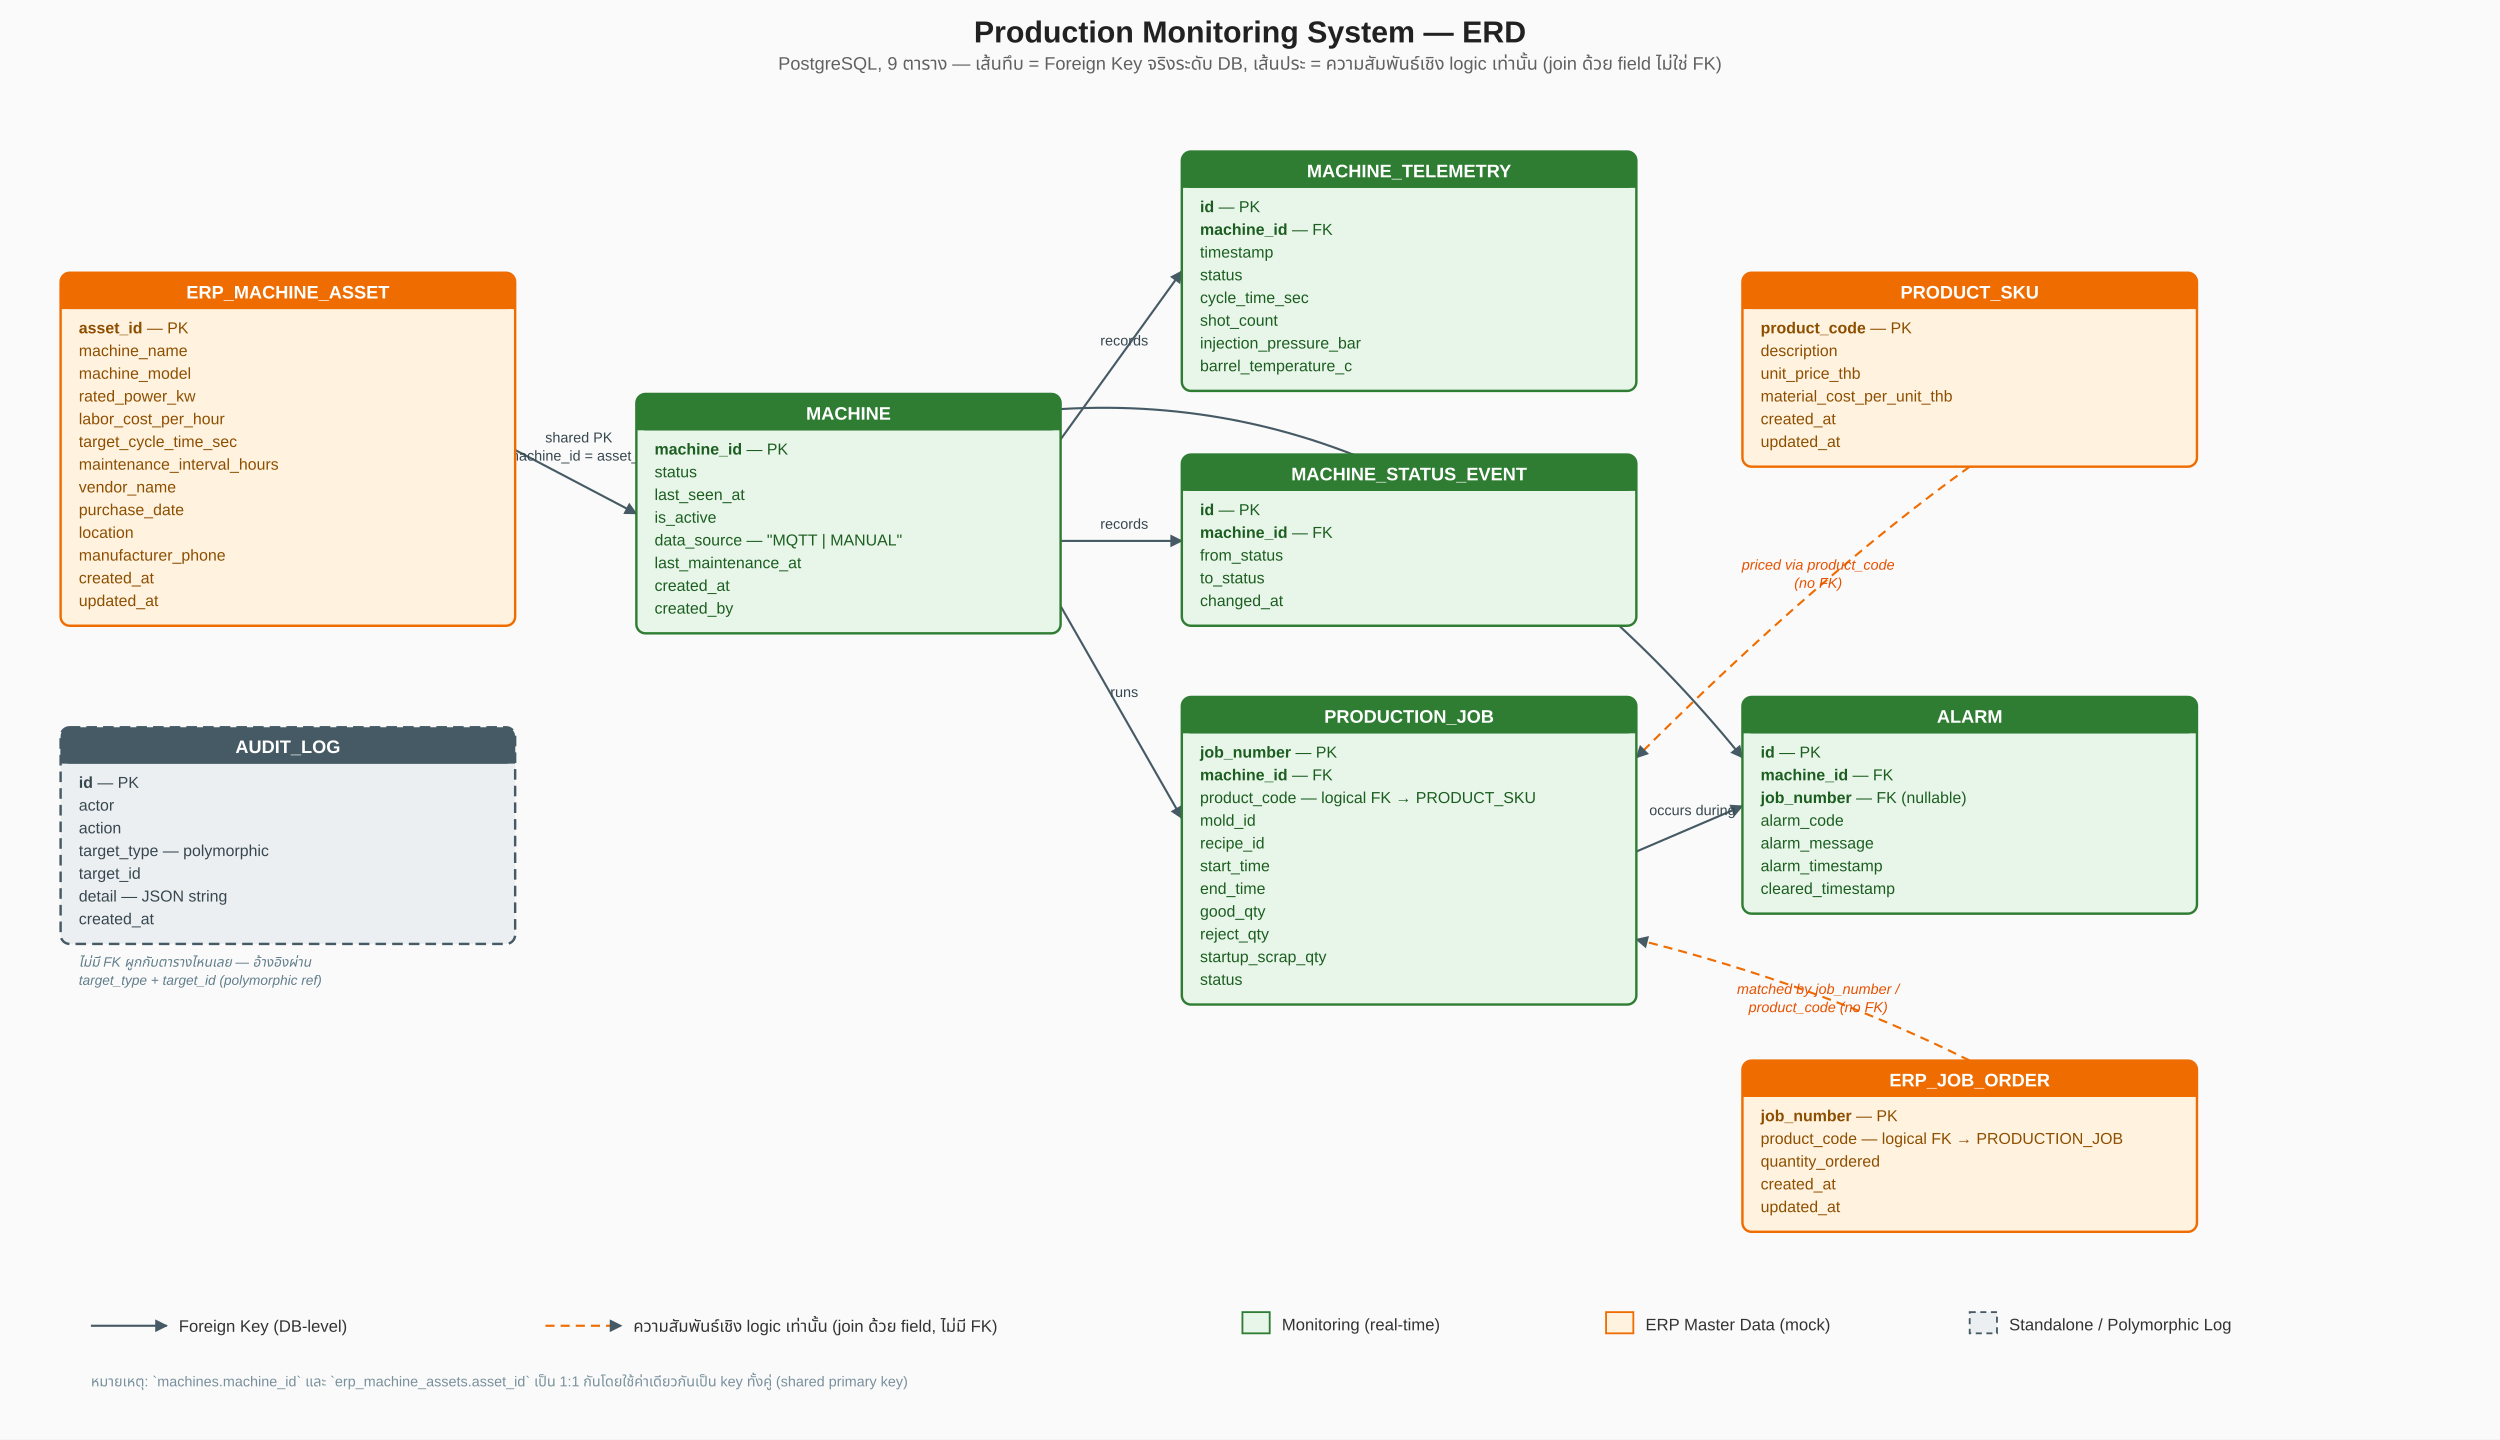
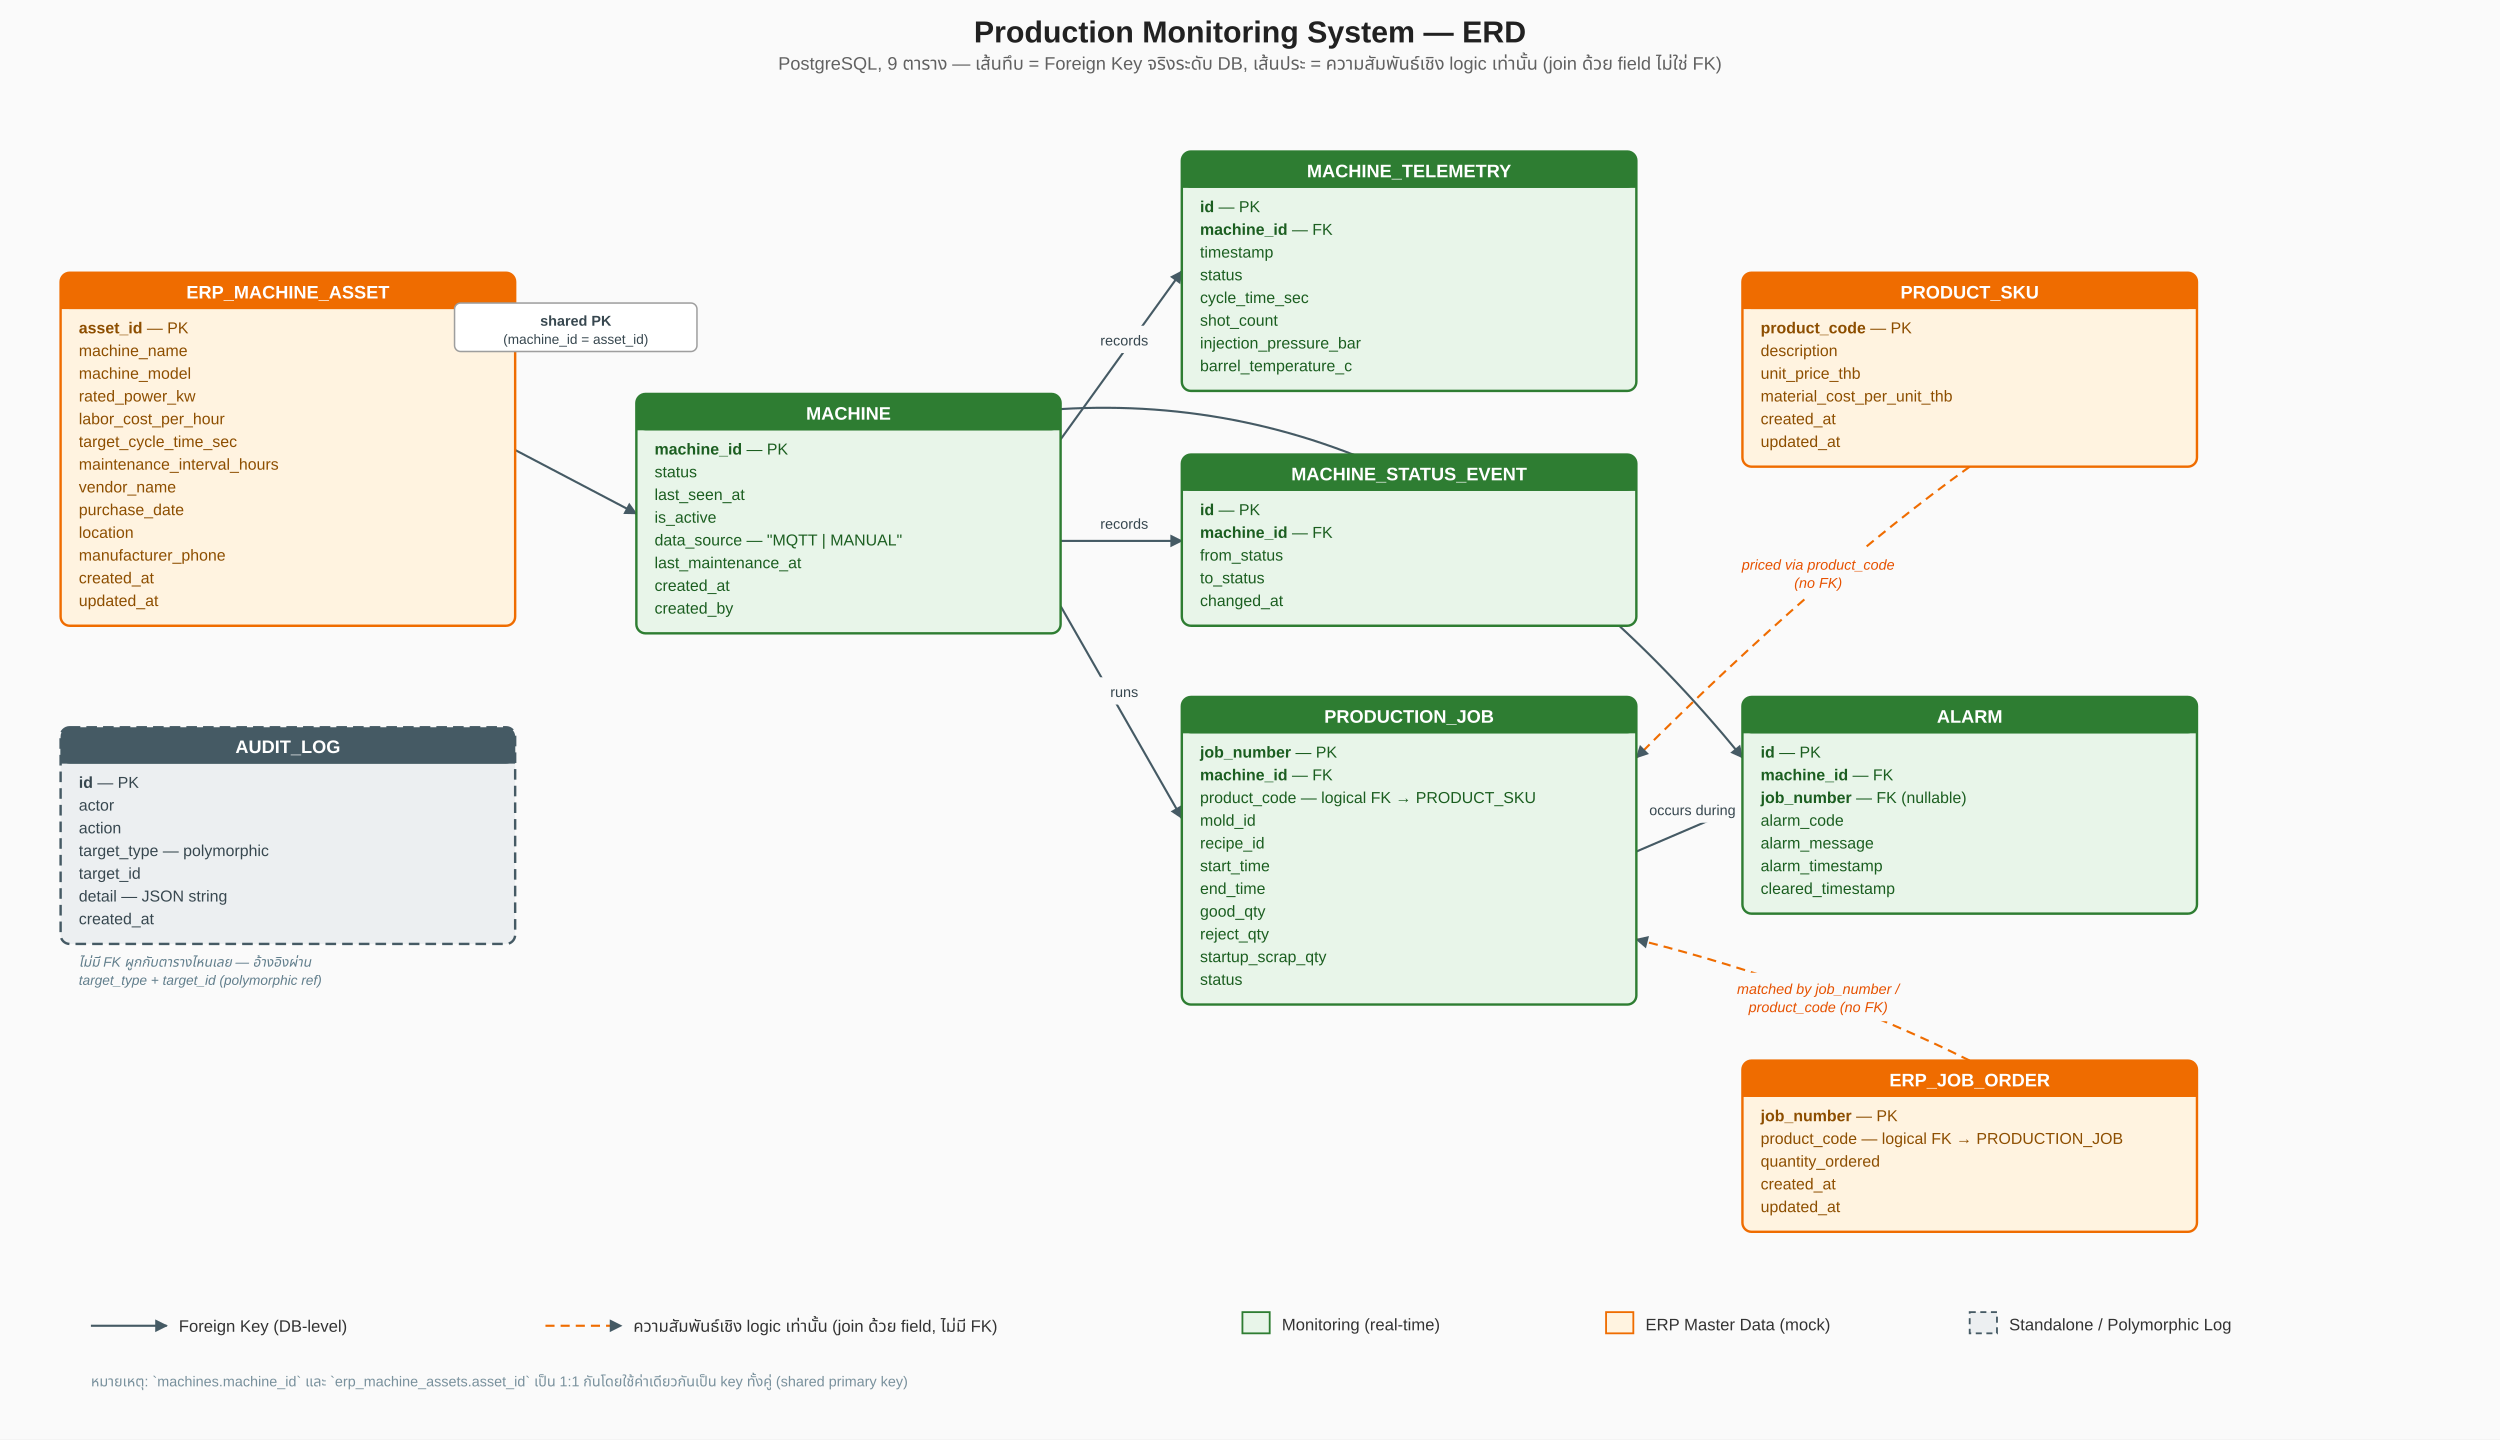
<svg xmlns="http://www.w3.org/2000/svg" viewBox="0 0 1650 950" font-family="Noto Sans Thai, Waree, Arial, Helvetica, sans-serif">
  <defs>
    <marker id="erdArrow" viewBox="0 0 10 10" refX="9" refY="5" markerWidth="6" markerHeight="6" orient="auto-start-reverse">
      <path d="M0,0L10,5L0,10z" fill="#455A64" />
    </marker>
  </defs>
  <rect x="0" y="0" width="1650" height="950" fill="#FAFAFA" />
  <text x="825" y="28" text-anchor="middle" font-size="20" font-weight="bold" fill="#212121">Production Monitoring System — ERD</text>
  <text x="825" y="46" text-anchor="middle" font-size="12" fill="#616161">PostgreSQL, 9 ตาราง — เส้นทึบ = Foreign Key จริงระดับ DB, เส้นประ = ความสัมพันธ์เชิง logic เท่านั้น (join ด้วย field ไม่ใช่ FK)</text>
  <g fill="none" stroke="#455A64" stroke-width="1.4">
    <line x1="340" y1="297" x2="420" y2="339" marker-end="url(#erdArrow)" />
    <line x1="700" y1="290" x2="780" y2="179" marker-end="url(#erdArrow)" />
    <line x1="700" y1="357" x2="780" y2="357" marker-end="url(#erdArrow)" />
    <line x1="700" y1="400" x2="780" y2="540" marker-end="url(#erdArrow)" />
    <path d="M700,270 Q 950,255 1150,500" marker-end="url(#erdArrow)" />
    <line x1="1080" y1="562" x2="1150" y2="532" marker-end="url(#erdArrow)" />
  </g>
  <g fill="none" stroke="#EF6C00" stroke-width="1.4" stroke-dasharray="6,4">
    <path d="M1300,308 Q 1200,380 1080,500" marker-end="url(#erdArrow)" />
    <path d="M1300,700 Q 1200,650 1080,620" marker-end="url(#erdArrow)" />
  </g>
+   <g fill="#FAFAFA">
+     <rect x="712" y="215" width="60" height="18" />
+     <rect x="712" y="336" width="60" height="18" />
+     <rect x="720" y="447" width="44" height="18" />
+     <rect x="901" y="235" width="54" height="18" />
+     <rect x="1064" y="525" width="106" height="18" />
+     <rect x="1103" y="362" width="194" height="32" />
+     <rect x="1103" y="642" width="194" height="32" />
+   </g>
  <g font-size="9.5" fill="#37474F">
-     <text x="382" y="292" text-anchor="middle">shared PK</text>
-     <text x="382" y="304" text-anchor="middle">(machine_id = asset_id)</text>
    <text x="742" y="228" text-anchor="middle">records</text>
    <text x="742" y="349" text-anchor="middle">records</text>
    <text x="742" y="460" text-anchor="middle">runs</text>
    <text x="928" y="248" text-anchor="middle">raises</text>
    <text x="1117" y="538" text-anchor="middle">occurs during</text>
  </g>
  <g font-size="9.5" font-style="italic" fill="#E65100">
    <text x="1200" y="376" text-anchor="middle">priced via product_code</text>
    <text x="1200" y="388" text-anchor="middle">(no FK)</text>
    <text x="1200" y="656" text-anchor="middle">matched by job_number /</text>
    <text x="1200" y="668" text-anchor="middle">product_code (no FK)</text>
  </g>
  <rect x="420" y="260" width="280" height="158" rx="6" fill="#E8F5E9" stroke="#2E7D32" stroke-width="1.6" />
  <rect x="420" y="260" width="280" height="24" rx="6" fill="#2E7D32" />
  <rect x="420" y="272" width="280" height="12" fill="#2E7D32" />
  <text x="560" y="277" text-anchor="middle" font-size="12" font-weight="bold" fill="#FFFFFF">MACHINE</text>
  <text x="432" y="300" font-size="10.5" fill="#1B5E20">
    <tspan font-weight="bold">machine_id</tspan> — PK</text>
  <text x="432" y="315" font-size="10.5" fill="#1B5E20">status</text>
  <text x="432" y="330" font-size="10.5" fill="#1B5E20">last_seen_at</text>
  <text x="432" y="345" font-size="10.5" fill="#1B5E20">is_active</text>
  <text x="432" y="360" font-size="10.5" fill="#1B5E20">data_source — "MQTT | MANUAL"</text>
  <text x="432" y="375" font-size="10.5" fill="#1B5E20">last_maintenance_at</text>
  <text x="432" y="390" font-size="10.5" fill="#1B5E20">created_at</text>
  <text x="432" y="405" font-size="10.5" fill="#1B5E20">created_by</text>
  <rect x="40" y="180" width="300" height="233" rx="6" fill="#FFF3E0" stroke="#EF6C00" stroke-width="1.6" />
  <rect x="40" y="180" width="300" height="24" rx="6" fill="#EF6C00" />
  <rect x="40" y="192" width="300" height="12" fill="#EF6C00" />
  <text x="190" y="197" text-anchor="middle" font-size="12" font-weight="bold" fill="#FFFFFF">ERP_MACHINE_ASSET</text>
  <text x="52" y="220" font-size="10.5" fill="#8D4E00">
    <tspan font-weight="bold">asset_id</tspan> — PK</text>
  <text x="52" y="235" font-size="10.5" fill="#8D4E00">machine_name</text>
  <text x="52" y="250" font-size="10.5" fill="#8D4E00">machine_model</text>
  <text x="52" y="265" font-size="10.5" fill="#8D4E00">rated_power_kw</text>
  <text x="52" y="280" font-size="10.5" fill="#8D4E00">labor_cost_per_hour</text>
  <text x="52" y="295" font-size="10.5" fill="#8D4E00">target_cycle_time_sec</text>
  <text x="52" y="310" font-size="10.5" fill="#8D4E00">maintenance_interval_hours</text>
  <text x="52" y="325" font-size="10.5" fill="#8D4E00">vendor_name</text>
  <text x="52" y="340" font-size="10.5" fill="#8D4E00">purchase_date</text>
  <text x="52" y="355" font-size="10.5" fill="#8D4E00">location</text>
  <text x="52" y="370" font-size="10.5" fill="#8D4E00">manufacturer_phone</text>
  <text x="52" y="385" font-size="10.5" fill="#8D4E00">created_at</text>
  <text x="52" y="400" font-size="10.5" fill="#8D4E00">updated_at</text>
+   <rect x="300" y="200" width="160" height="32" fill="#FFFFFF" stroke="#9E9E9E" stroke-width="1" rx="4" />
+   <text x="380" y="215" text-anchor="middle" font-size="9.5" font-weight="bold" fill="#37474F">shared PK</text>
+   <text x="380" y="227" text-anchor="middle" font-size="9" fill="#37474F">(machine_id = asset_id)</text>
  <rect x="780" y="100" width="300" height="158" rx="6" fill="#E8F5E9" stroke="#2E7D32" stroke-width="1.6" />
  <rect x="780" y="100" width="300" height="24" rx="6" fill="#2E7D32" />
  <rect x="780" y="112" width="300" height="12" fill="#2E7D32" />
  <text x="930" y="117" text-anchor="middle" font-size="12" font-weight="bold" fill="#FFFFFF">MACHINE_TELEMETRY</text>
  <text x="792" y="140" font-size="10.5" fill="#1B5E20">
    <tspan font-weight="bold">id</tspan> — PK</text>
  <text x="792" y="155" font-size="10.5" fill="#1B5E20">
    <tspan font-weight="bold">machine_id</tspan> — FK</text>
  <text x="792" y="170" font-size="10.5" fill="#1B5E20">timestamp</text>
  <text x="792" y="185" font-size="10.5" fill="#1B5E20">status</text>
  <text x="792" y="200" font-size="10.5" fill="#1B5E20">cycle_time_sec</text>
  <text x="792" y="215" font-size="10.5" fill="#1B5E20">shot_count</text>
  <text x="792" y="230" font-size="10.5" fill="#1B5E20">injection_pressure_bar</text>
  <text x="792" y="245" font-size="10.5" fill="#1B5E20">barrel_temperature_c</text>
  <rect x="780" y="300" width="300" height="113" rx="6" fill="#E8F5E9" stroke="#2E7D32" stroke-width="1.6" />
  <rect x="780" y="300" width="300" height="24" rx="6" fill="#2E7D32" />
  <rect x="780" y="312" width="300" height="12" fill="#2E7D32" />
  <text x="930" y="317" text-anchor="middle" font-size="12" font-weight="bold" fill="#FFFFFF">MACHINE_STATUS_EVENT</text>
  <text x="792" y="340" font-size="10.5" fill="#1B5E20">
    <tspan font-weight="bold">id</tspan> — PK</text>
  <text x="792" y="355" font-size="10.5" fill="#1B5E20">
    <tspan font-weight="bold">machine_id</tspan> — FK</text>
  <text x="792" y="370" font-size="10.5" fill="#1B5E20">from_status</text>
  <text x="792" y="385" font-size="10.5" fill="#1B5E20">to_status</text>
  <text x="792" y="400" font-size="10.5" fill="#1B5E20">changed_at</text>
  <rect x="780" y="460" width="300" height="203" rx="6" fill="#E8F5E9" stroke="#2E7D32" stroke-width="1.6" />
  <rect x="780" y="460" width="300" height="24" rx="6" fill="#2E7D32" />
  <rect x="780" y="472" width="300" height="12" fill="#2E7D32" />
  <text x="930" y="477" text-anchor="middle" font-size="12" font-weight="bold" fill="#FFFFFF">PRODUCTION_JOB</text>
  <text x="792" y="500" font-size="10.5" fill="#1B5E20">
    <tspan font-weight="bold">job_number</tspan> — PK</text>
  <text x="792" y="515" font-size="10.5" fill="#1B5E20">
    <tspan font-weight="bold">machine_id</tspan> — FK</text>
  <text x="792" y="530" font-size="10.5" fill="#1B5E20">product_code — logical FK → PRODUCT_SKU</text>
  <text x="792" y="545" font-size="10.5" fill="#1B5E20">mold_id</text>
  <text x="792" y="560" font-size="10.5" fill="#1B5E20">recipe_id</text>
  <text x="792" y="575" font-size="10.5" fill="#1B5E20">start_time</text>
  <text x="792" y="590" font-size="10.5" fill="#1B5E20">end_time</text>
  <text x="792" y="605" font-size="10.5" fill="#1B5E20">good_qty</text>
  <text x="792" y="620" font-size="10.5" fill="#1B5E20">reject_qty</text>
  <text x="792" y="635" font-size="10.5" fill="#1B5E20">startup_scrap_qty</text>
  <text x="792" y="650" font-size="10.5" fill="#1B5E20">status</text>
  <rect x="1150" y="180" width="300" height="128" rx="6" fill="#FFF3E0" stroke="#EF6C00" stroke-width="1.6" />
  <rect x="1150" y="180" width="300" height="24" rx="6" fill="#EF6C00" />
  <rect x="1150" y="192" width="300" height="12" fill="#EF6C00" />
  <text x="1300" y="197" text-anchor="middle" font-size="12" font-weight="bold" fill="#FFFFFF">PRODUCT_SKU</text>
  <text x="1162" y="220" font-size="10.5" fill="#8D4E00">
    <tspan font-weight="bold">product_code</tspan> — PK</text>
  <text x="1162" y="235" font-size="10.5" fill="#8D4E00">description</text>
  <text x="1162" y="250" font-size="10.5" fill="#8D4E00">unit_price_thb</text>
  <text x="1162" y="265" font-size="10.5" fill="#8D4E00">material_cost_per_unit_thb</text>
  <text x="1162" y="280" font-size="10.5" fill="#8D4E00">created_at</text>
  <text x="1162" y="295" font-size="10.5" fill="#8D4E00">updated_at</text>
  <rect x="1150" y="460" width="300" height="143" rx="6" fill="#E8F5E9" stroke="#2E7D32" stroke-width="1.6" />
  <rect x="1150" y="460" width="300" height="24" rx="6" fill="#2E7D32" />
  <rect x="1150" y="472" width="300" height="12" fill="#2E7D32" />
  <text x="1300" y="477" text-anchor="middle" font-size="12" font-weight="bold" fill="#FFFFFF">ALARM</text>
  <text x="1162" y="500" font-size="10.5" fill="#1B5E20">
    <tspan font-weight="bold">id</tspan> — PK</text>
  <text x="1162" y="515" font-size="10.5" fill="#1B5E20">
    <tspan font-weight="bold">machine_id</tspan> — FK</text>
  <text x="1162" y="530" font-size="10.5" fill="#1B5E20">
    <tspan font-weight="bold">job_number</tspan> — FK (nullable)</text>
  <text x="1162" y="545" font-size="10.5" fill="#1B5E20">alarm_code</text>
  <text x="1162" y="560" font-size="10.5" fill="#1B5E20">alarm_message</text>
  <text x="1162" y="575" font-size="10.5" fill="#1B5E20">alarm_timestamp</text>
  <text x="1162" y="590" font-size="10.5" fill="#1B5E20">cleared_timestamp</text>
  <rect x="1150" y="700" width="300" height="113" rx="6" fill="#FFF3E0" stroke="#EF6C00" stroke-width="1.6" />
  <rect x="1150" y="700" width="300" height="24" rx="6" fill="#EF6C00" />
  <rect x="1150" y="712" width="300" height="12" fill="#EF6C00" />
  <text x="1300" y="717" text-anchor="middle" font-size="12" font-weight="bold" fill="#FFFFFF">ERP_JOB_ORDER</text>
  <text x="1162" y="740" font-size="10.5" fill="#8D4E00">
    <tspan font-weight="bold">job_number</tspan> — PK</text>
  <text x="1162" y="755" font-size="10.5" fill="#8D4E00">product_code — logical FK → PRODUCTION_JOB</text>
  <text x="1162" y="770" font-size="10.5" fill="#8D4E00">quantity_ordered</text>
  <text x="1162" y="785" font-size="10.5" fill="#8D4E00">created_at</text>
  <text x="1162" y="800" font-size="10.5" fill="#8D4E00">updated_at</text>
  <rect x="40" y="480" width="300" height="143" rx="6" fill="#ECEFF1" stroke="#455A64" stroke-width="1.6" stroke-dasharray="7,4" />
  <rect x="40" y="480" width="300" height="24" rx="6" fill="#455A64" />
  <rect x="40" y="492" width="300" height="12" fill="#455A64" />
  <text x="190" y="497" text-anchor="middle" font-size="12" font-weight="bold" fill="#FFFFFF">AUDIT_LOG</text>
  <text x="52" y="520" font-size="10.5" fill="#37474F">
    <tspan font-weight="bold">id</tspan> — PK</text>
  <text x="52" y="535" font-size="10.5" fill="#37474F">actor</text>
  <text x="52" y="550" font-size="10.5" fill="#37474F">action</text>
  <text x="52" y="565" font-size="10.5" fill="#37474F">target_type — polymorphic</text>
  <text x="52" y="580" font-size="10.5" fill="#37474F">target_id</text>
  <text x="52" y="595" font-size="10.5" fill="#37474F">detail — JSON string</text>
  <text x="52" y="610" font-size="10.5" fill="#37474F">created_at</text>
  <text x="52" y="638" font-size="9" font-style="italic" fill="#607D8B">ไม่มี FK ผูกกับตารางไหนเลย — อ้างอิงผ่าน</text>
  <text x="52" y="650" font-size="9" font-style="italic" fill="#607D8B">target_type + target_id (polymorphic ref)</text>
  <line x1="60" y1="875" x2="110" y2="875" stroke="#455A64" stroke-width="1.4" marker-end="url(#erdArrow)" />
  <text x="118" y="879" font-size="11" fill="#333333">Foreign Key (DB-level)</text>
  <line x1="360" y1="875" x2="410" y2="875" stroke="#EF6C00" stroke-width="1.4" stroke-dasharray="6,4" marker-end="url(#erdArrow)" />
  <text x="418" y="879" font-size="11" fill="#333333">ความสัมพันธ์เชิง logic เท่านั้น (join ด้วย field, ไม่มี FK)</text>
  <rect x="820" y="866" width="18" height="14" fill="#E8F5E9" stroke="#2E7D32" stroke-width="1.2" />
  <text x="846" y="878" font-size="11" fill="#333333">Monitoring (real-time)</text>
  <rect x="1060" y="866" width="18" height="14" fill="#FFF3E0" stroke="#EF6C00" stroke-width="1.2" />
  <text x="1086" y="878" font-size="11" fill="#333333">ERP Master Data (mock)</text>
  <rect x="1300" y="866" width="18" height="14" fill="#ECEFF1" stroke="#455A64" stroke-width="1.2" stroke-dasharray="4,3" />
  <text x="1326" y="878" font-size="11" fill="#333333">Standalone / Polymorphic Log</text>
  <text x="60" y="915" font-size="9.5" fill="#78909C">หมายเหตุ: `machines.machine_id` และ `erp_machine_assets.asset_id` เป็น 1:1 กันโดยใช้ค่าเดียวกันเป็น key ทั้งคู่ (shared primary key)</text>
</svg>
